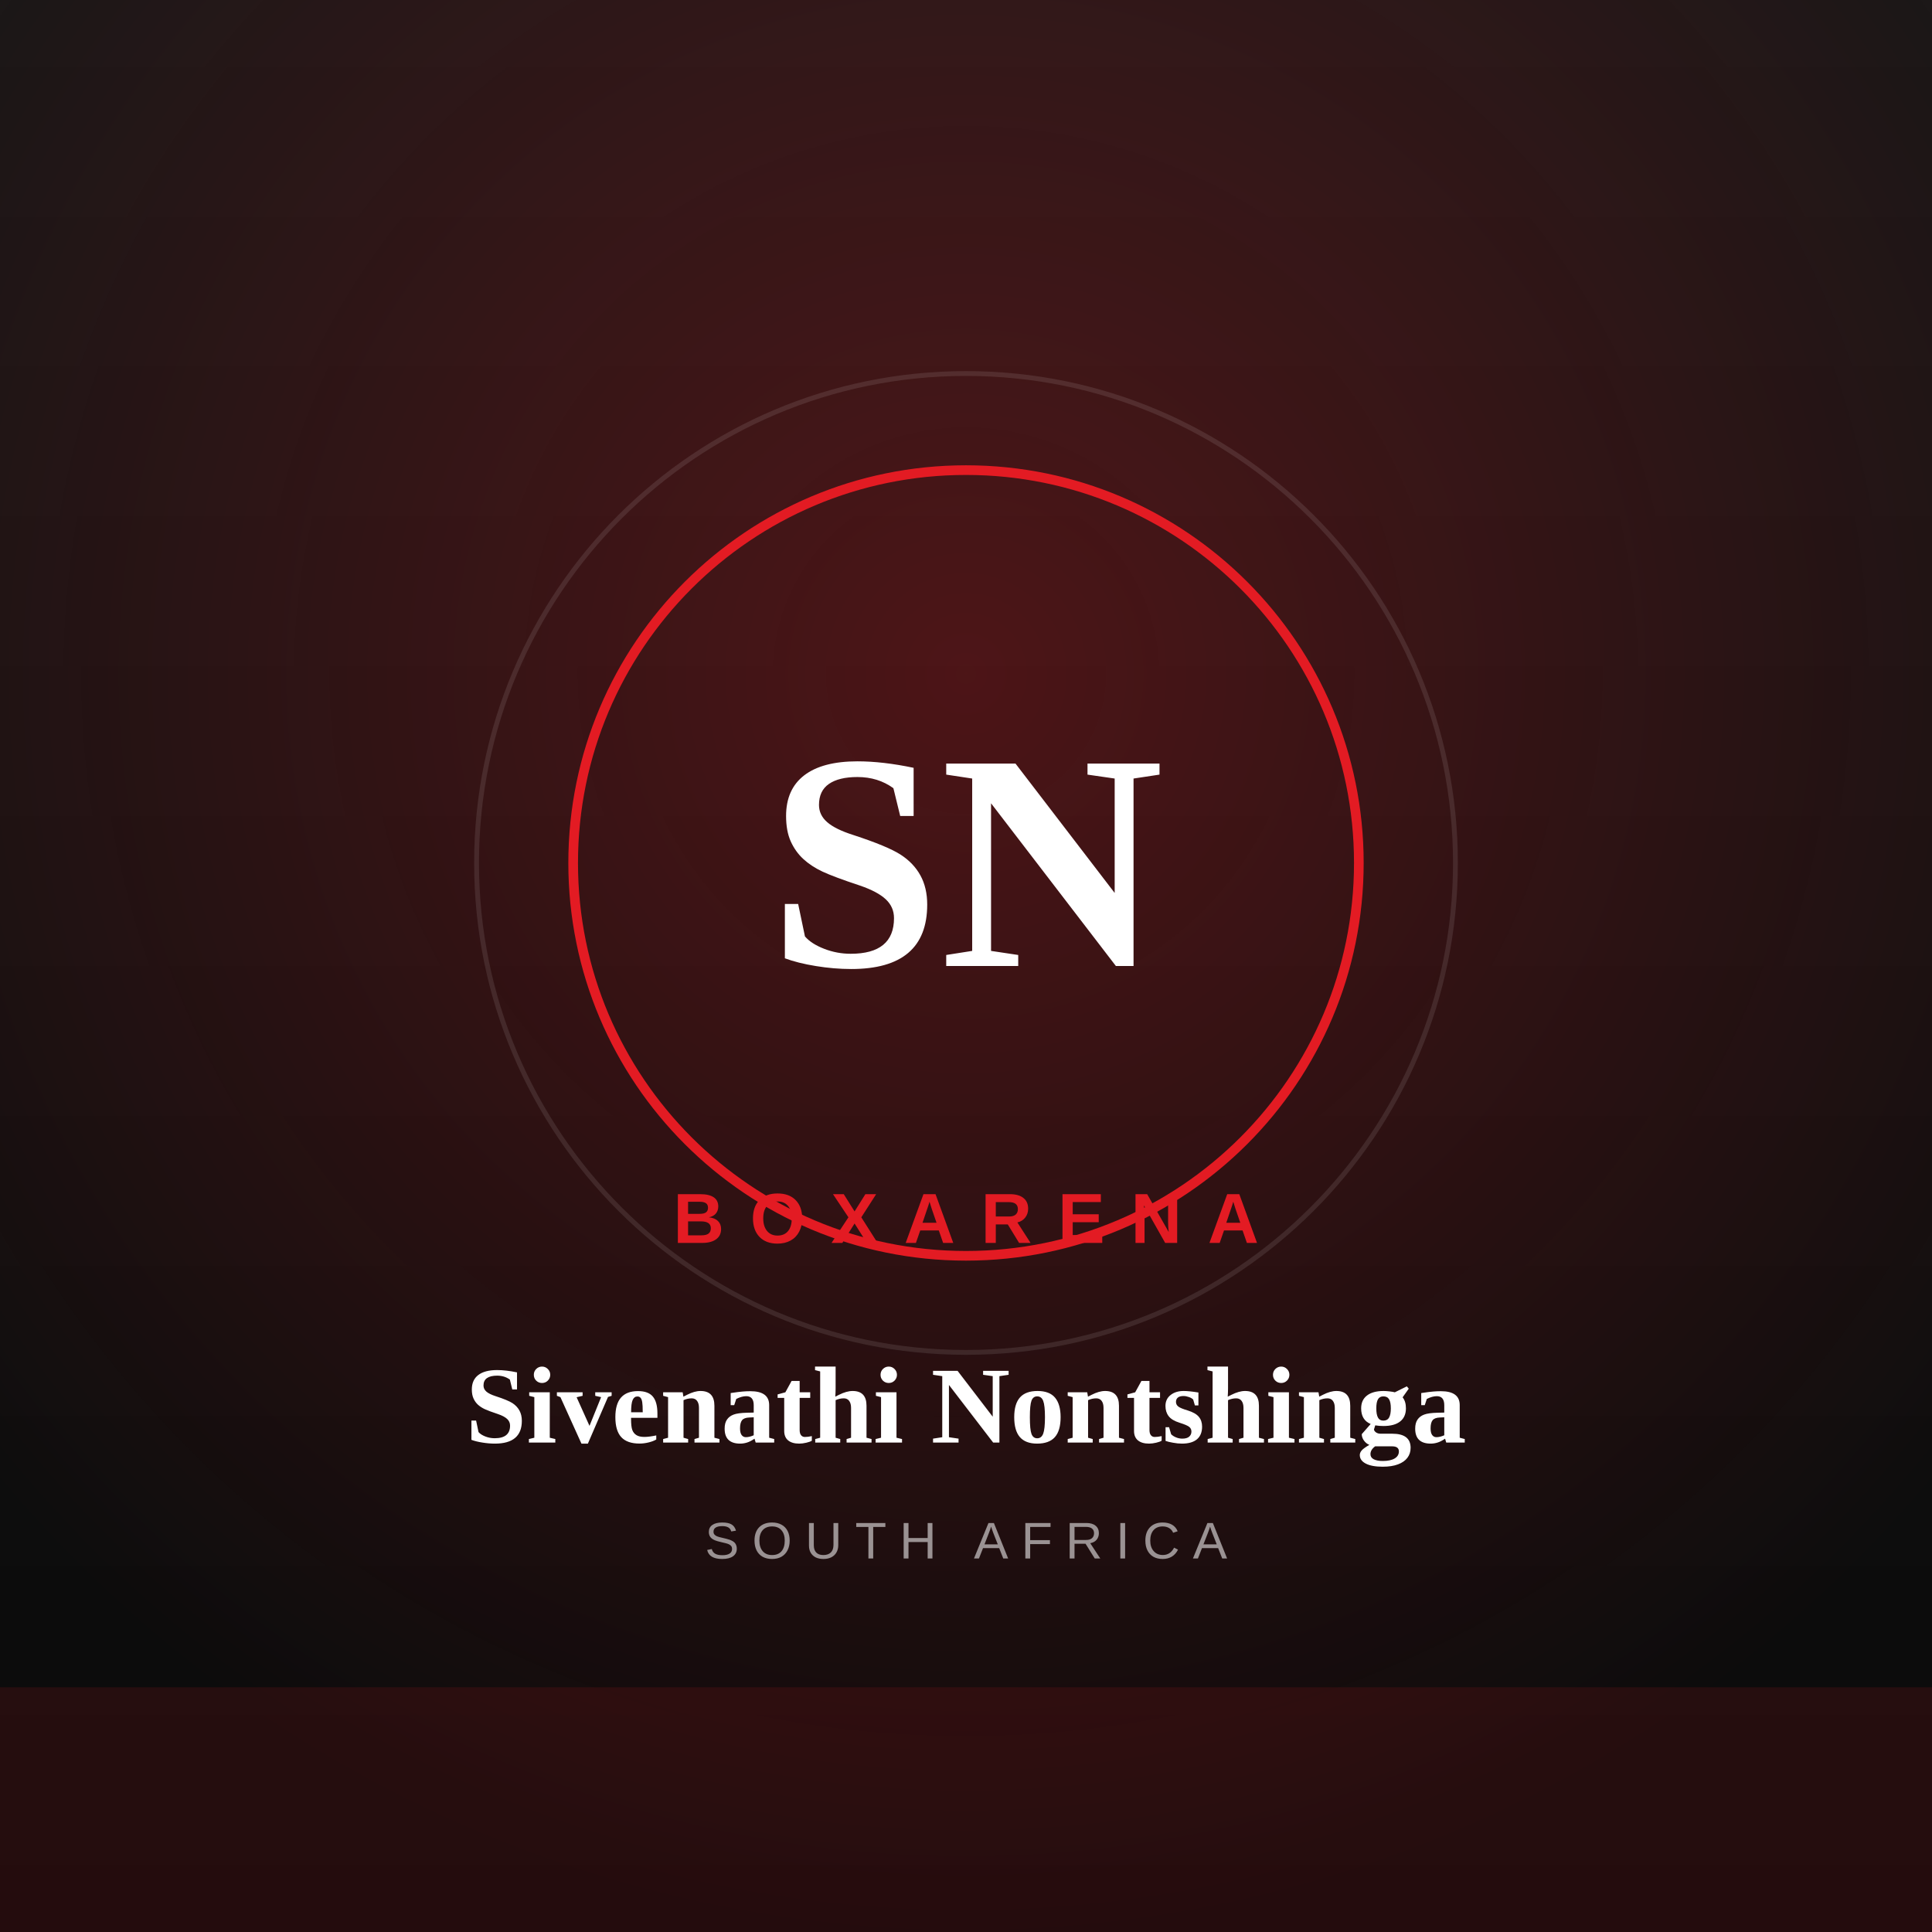
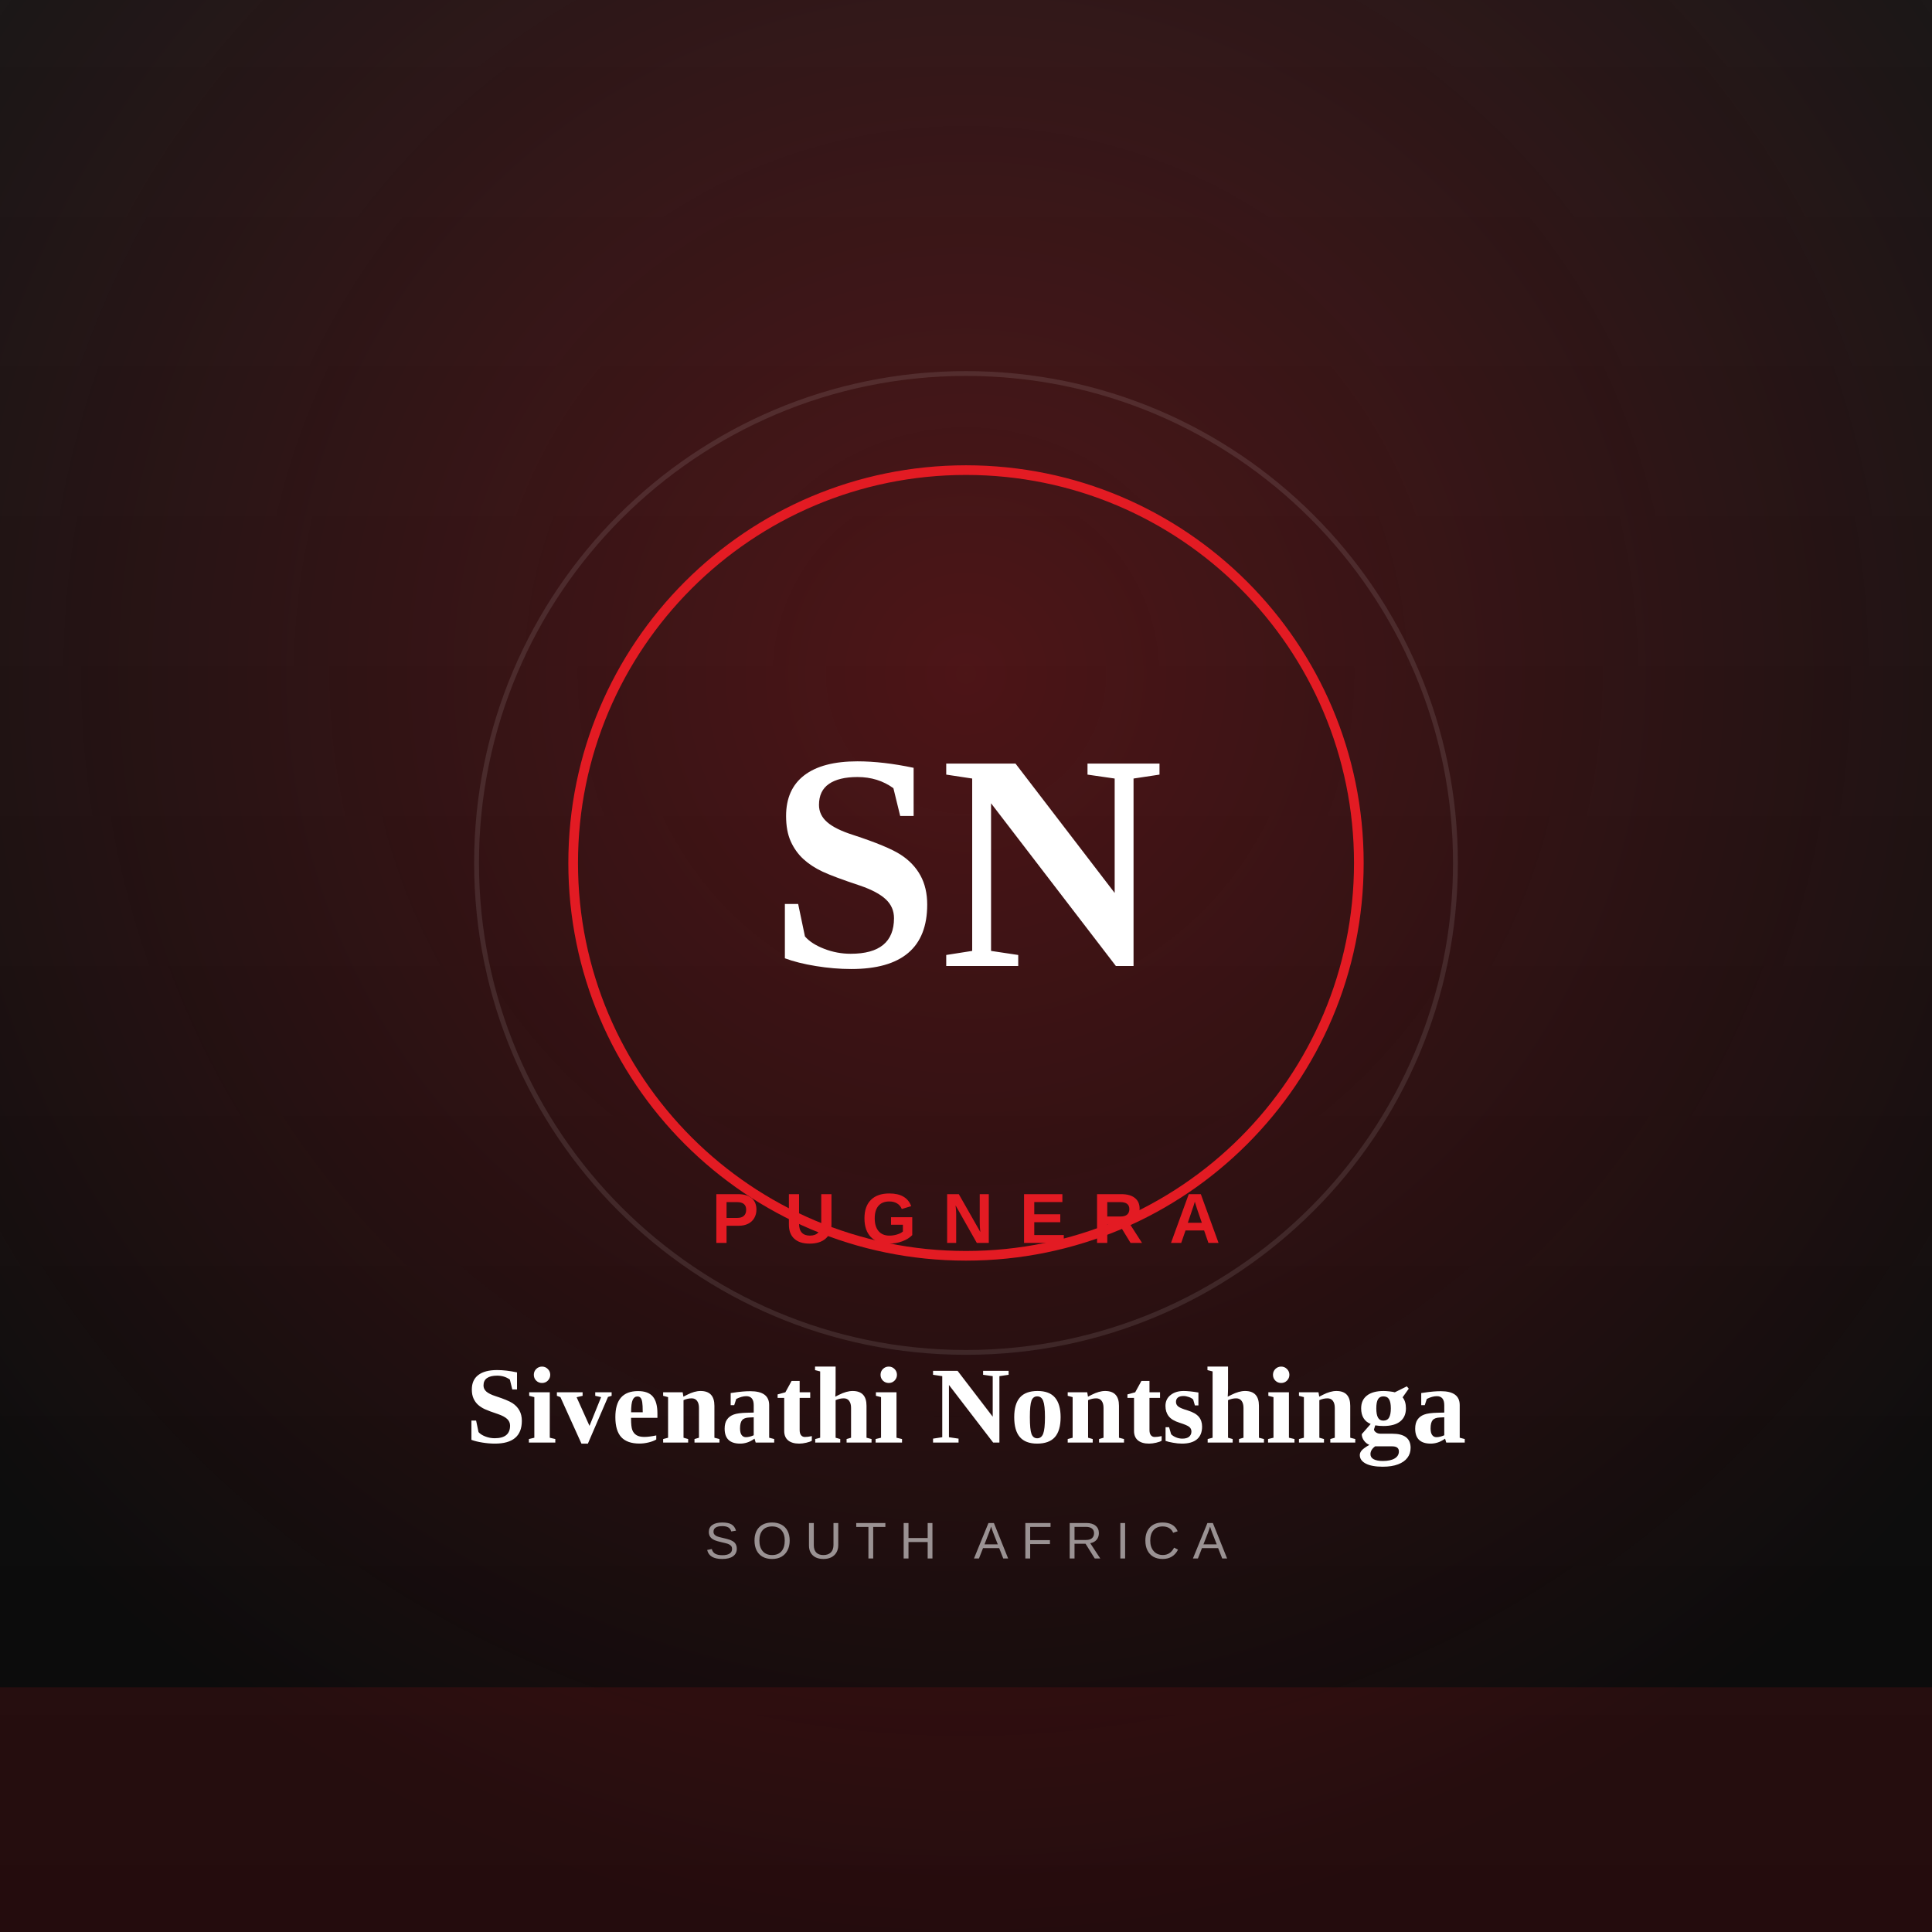
<svg xmlns="http://www.w3.org/2000/svg" width="600" height="600" viewBox="0 0 600 600">
  <defs>
    <radialGradient id="glow" cx="0.5" cy="0.35" r="0.65">
      <stop offset="0%" stop-color="#e31b23" stop-opacity="0.28" />
      <stop offset="100%" stop-color="#e31b23" stop-opacity="0" />
    </radialGradient>
    <linearGradient id="bg" x1="0" y1="0" x2="0" y2="1">
      <stop offset="0%" stop-color="#171717" />
      <stop offset="100%" stop-color="#0a0a0a" />
    </linearGradient>
  </defs>
  <rect width="600" height="600" fill="url(#bg)" />
  <rect width="600" height="600" fill="url(#glow)" />
  <rect y="524" width="600" height="76" fill="#e31b23" opacity="0.12" />
  <circle cx="300" cy="268" r="122" fill="none" stroke="#e31b23" stroke-width="3" />
  <circle cx="300" cy="268" r="152" fill="none" stroke="#ffffff" stroke-opacity="0.1" stroke-width="1.5" />
  <text x="300" y="300" text-anchor="middle" font-family="Georgia, 'Times New Roman', serif" font-size="96" font-weight="700" fill="#ffffff">SN</text>
-   <text x="300" y="386" text-anchor="middle" font-family="'Arial Black', Arial, sans-serif" font-size="22" letter-spacing="8" fill="#e31b23" font-weight="700">BOXARENA</text>
+   <text x="300" y="386" text-anchor="middle" font-family="'Arial Black', Arial, sans-serif" font-size="22" letter-spacing="8" fill="#e31b23" font-weight="700">PUGNERA</text>
  <text x="300" y="448" text-anchor="middle" font-family="Georgia, 'Times New Roman', serif" font-size="34" font-weight="600" fill="#ffffff">Sivenathi Nontshinga</text>
  <text x="300" y="484" text-anchor="middle" font-family="'Segoe UI', Arial, sans-serif" font-size="16" letter-spacing="4" fill="#ffffff" fill-opacity="0.55">SOUTH AFRICA</text>
</svg>
